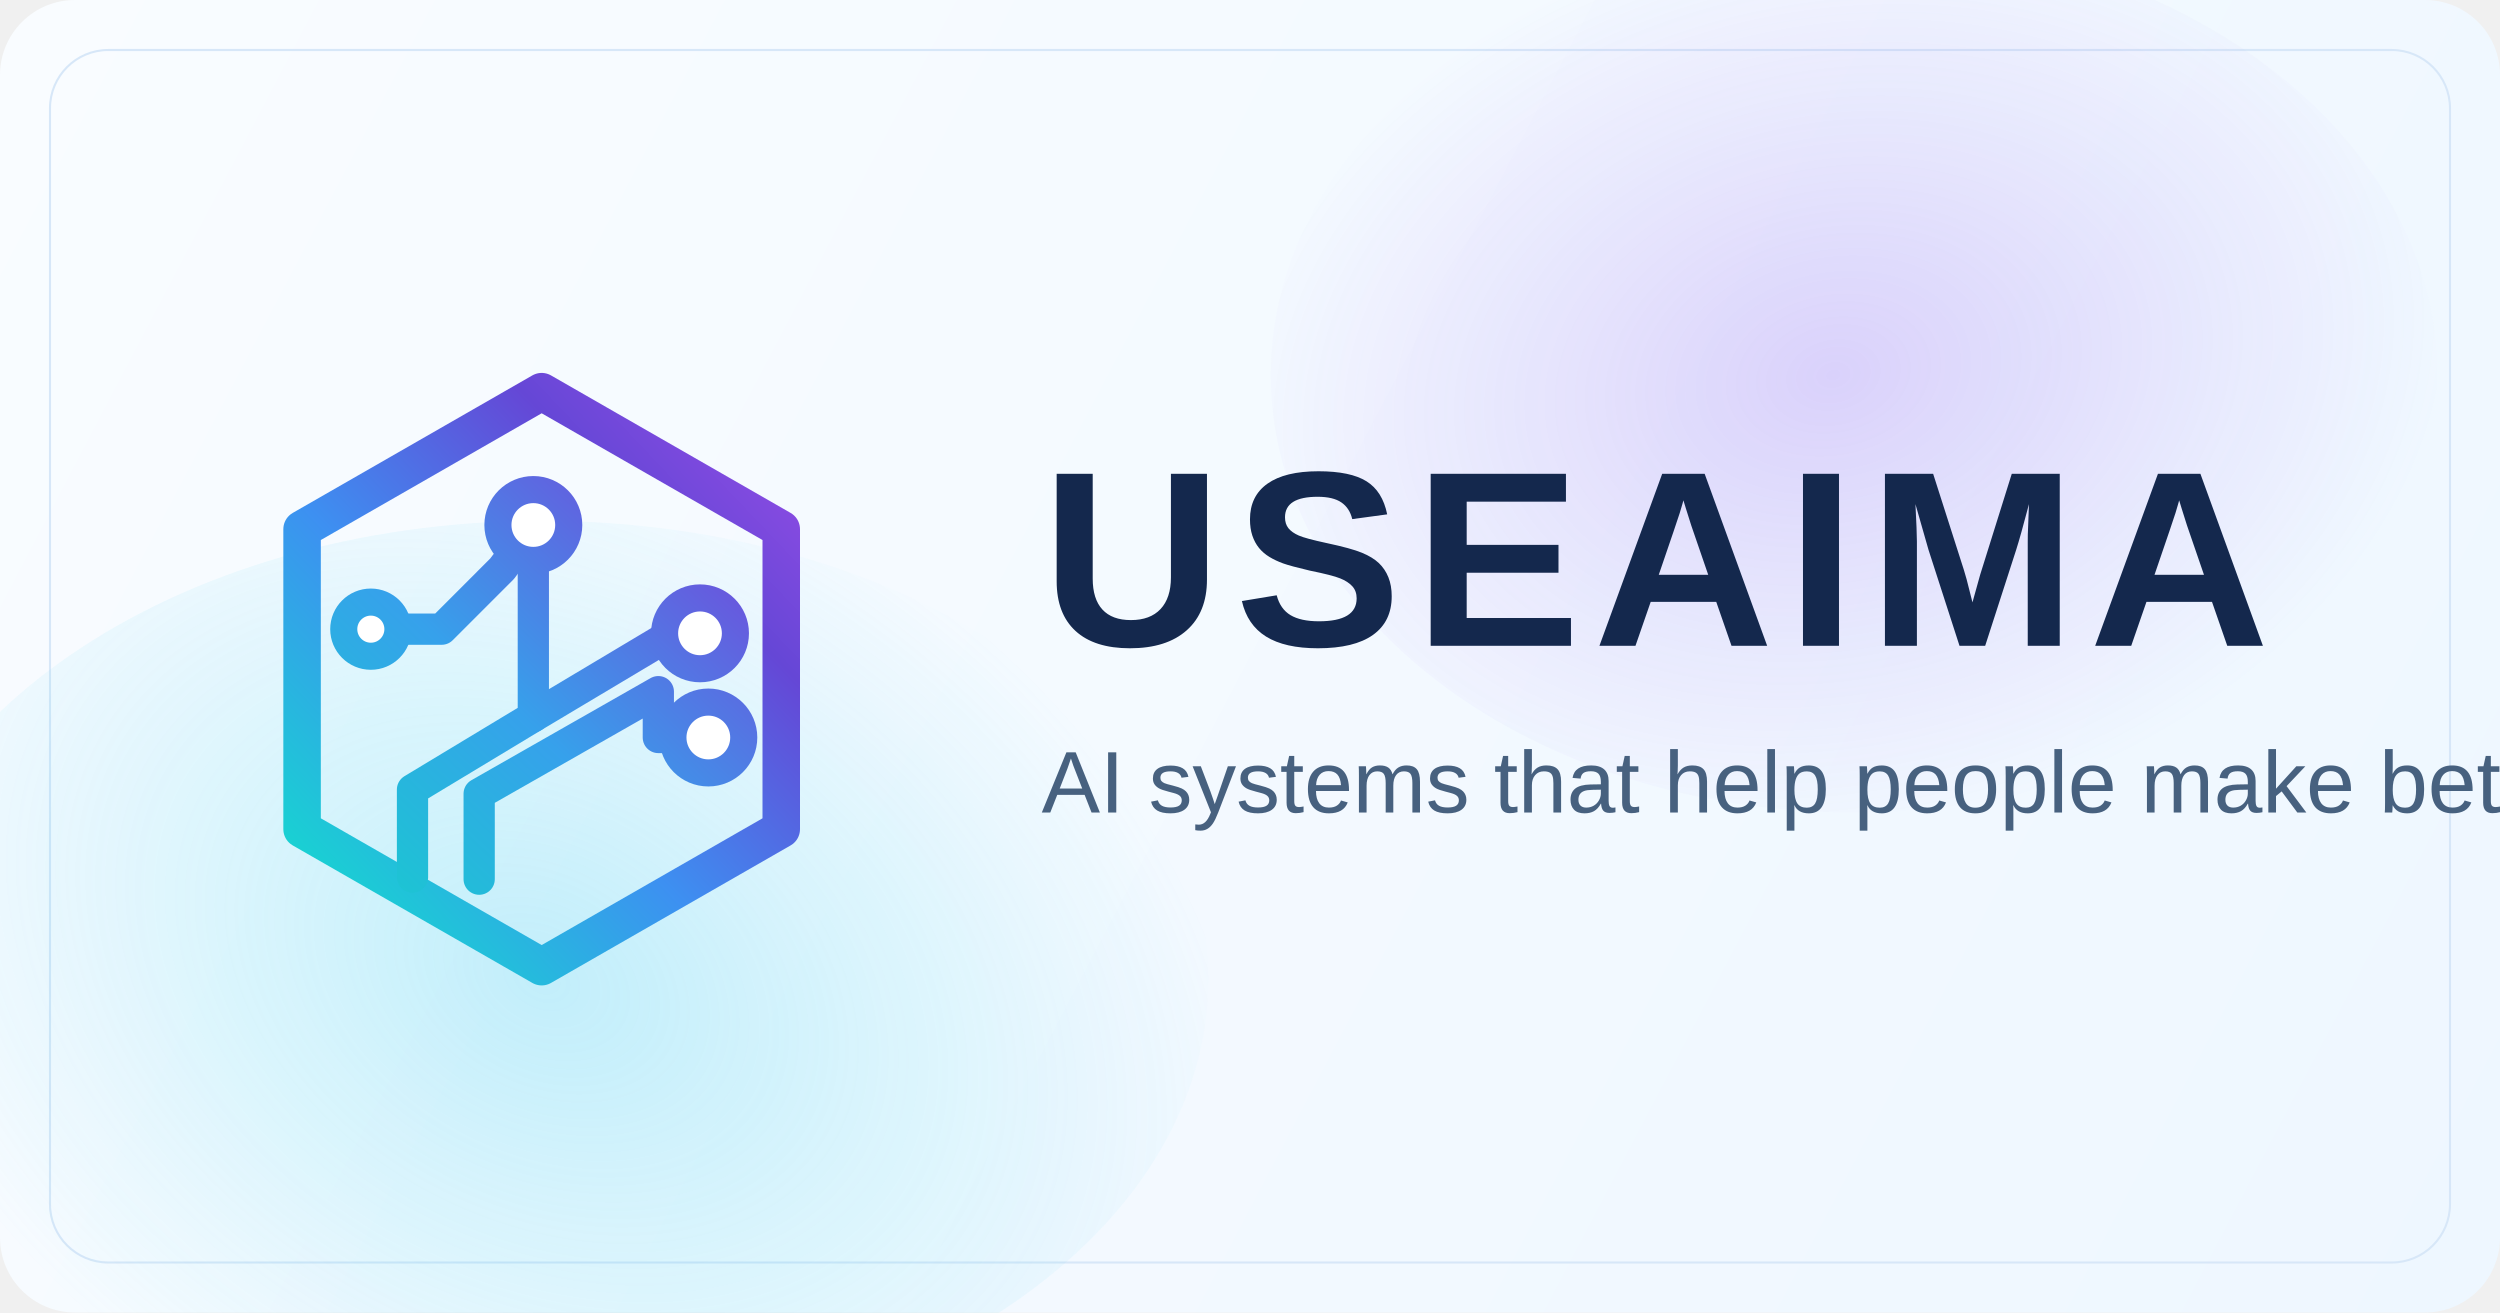
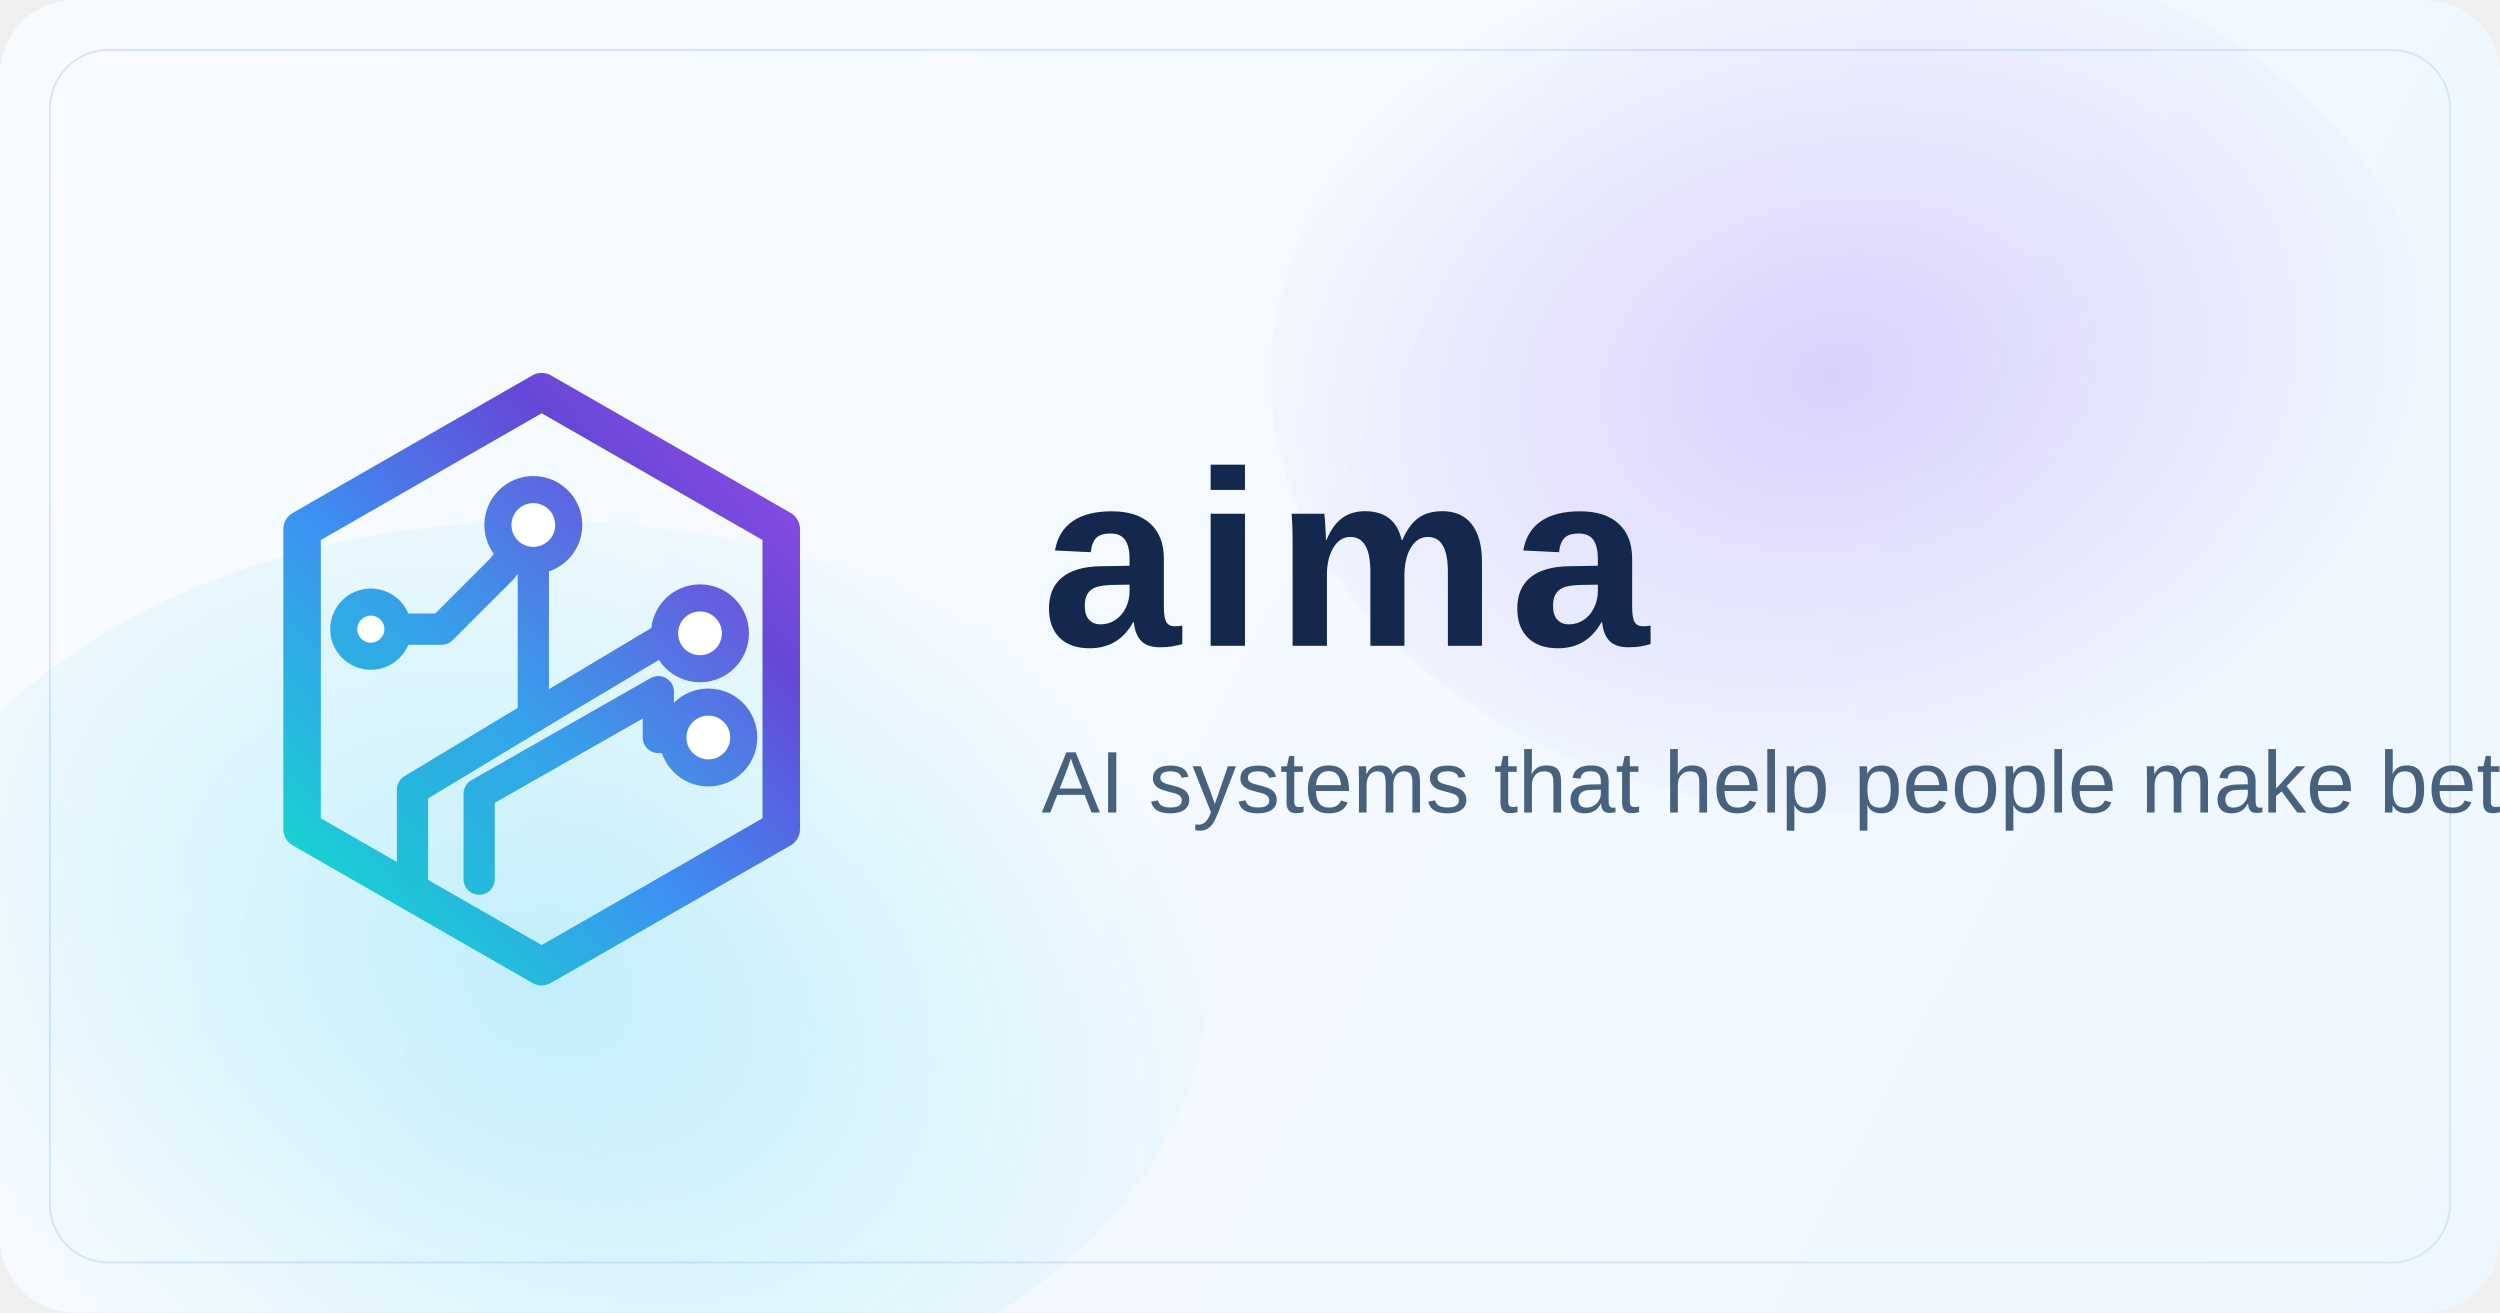
<svg xmlns="http://www.w3.org/2000/svg" viewBox="0 0 1200 630" role="img" aria-labelledby="og-title og-desc">
  <defs>
    <linearGradient id="og-bg-gradient" x1="0" y1="0" x2="1200" y2="630" gradientUnits="userSpaceOnUse">
      <stop offset="0" stop-color="#f9fcff" />
      <stop offset="1" stop-color="#eef7ff" />
    </linearGradient>
    <radialGradient id="og-glow-left" cx="0" cy="0" r="1" gradientTransform="translate(260 470) rotate(28) scale(360 260)" gradientUnits="userSpaceOnUse">
      <stop offset="0" stop-color="#3dd1f0" stop-opacity="0.28" />
      <stop offset="1" stop-color="#3dd1f0" stop-opacity="0" />
    </radialGradient>
    <radialGradient id="og-glow-right" cx="0" cy="0" r="1" gradientTransform="translate(880 180) rotate(-12) scale(300 220)" gradientUnits="userSpaceOnUse">
      <stop offset="0" stop-color="#8c55ef" stop-opacity="0.24" />
      <stop offset="1" stop-color="#8c55ef" stop-opacity="0" />
    </radialGradient>
    <linearGradient id="og-hex-gradient" x1="52" y1="284" x2="294" y2="54" gradientUnits="userSpaceOnUse">
      <stop offset="0" stop-color="#16d6d0" />
      <stop offset="0.38" stop-color="#3d90f1" />
      <stop offset="0.72" stop-color="#6547d6" />
      <stop offset="1" stop-color="#9b4de8" />
    </linearGradient>
    <linearGradient id="og-circuit-gradient" x1="72" y1="280" x2="246" y2="94" gradientUnits="userSpaceOnUse">
      <stop offset="0" stop-color="#19c9d0" />
      <stop offset="0.46" stop-color="#36a1eb" />
      <stop offset="1" stop-color="#7249db" />
    </linearGradient>
  </defs>
  <rect width="1200" height="630" fill="url(#og-bg-gradient)" rx="36" />
  <rect x="24" y="24" width="1152" height="582" fill="none" rx="28" stroke="#d7e7f8" />
  <ellipse cx="260" cy="470" rx="320" ry="220" fill="url(#og-glow-left)" />
  <ellipse cx="890" cy="180" rx="280" ry="210" fill="url(#og-glow-right)" />
  <g transform="translate(120 170)">
    <path d="M140 18 255 84v144l-115 66-115-66V84Z" fill="none" stroke="url(#og-hex-gradient)" stroke-linejoin="round" stroke-width="18" />
    <g fill="none" stroke="url(#og-circuit-gradient)" stroke-linecap="round" stroke-linejoin="round" stroke-width="15">
      <path d="M58 132h34l29-29 15-20" />
      <path d="M136 104v70l-58 35v42" />
      <path d="M136 174l67-40" />
      <path d="M110 252v-41l86-49v22h24" />
    </g>
    <g fill="#fff" stroke="url(#og-circuit-gradient)" stroke-width="13">
      <circle cx="58" cy="132" r="13" />
      <circle cx="136" cy="82" r="17" />
      <circle cx="216" cy="134" r="17" />
      <circle cx="220" cy="184" r="17" />
    </g>
  </g>
  <text x="500" y="310" fill="#14284d" font-family="'Avenir Next', Montserrat, 'Segoe UI', Arial, sans-serif" font-size="120" font-weight="800" letter-spacing="6">
-     USEAIMA
+     aima
  </text>
  <text x="500" y="390" fill="#47617f" font-family="'Avenir Next', Montserrat, 'Segoe UI', Arial, sans-serif" font-size="42" font-weight="500">
    AI systems that help people make better decisions, every day.
  </text>
</svg>
